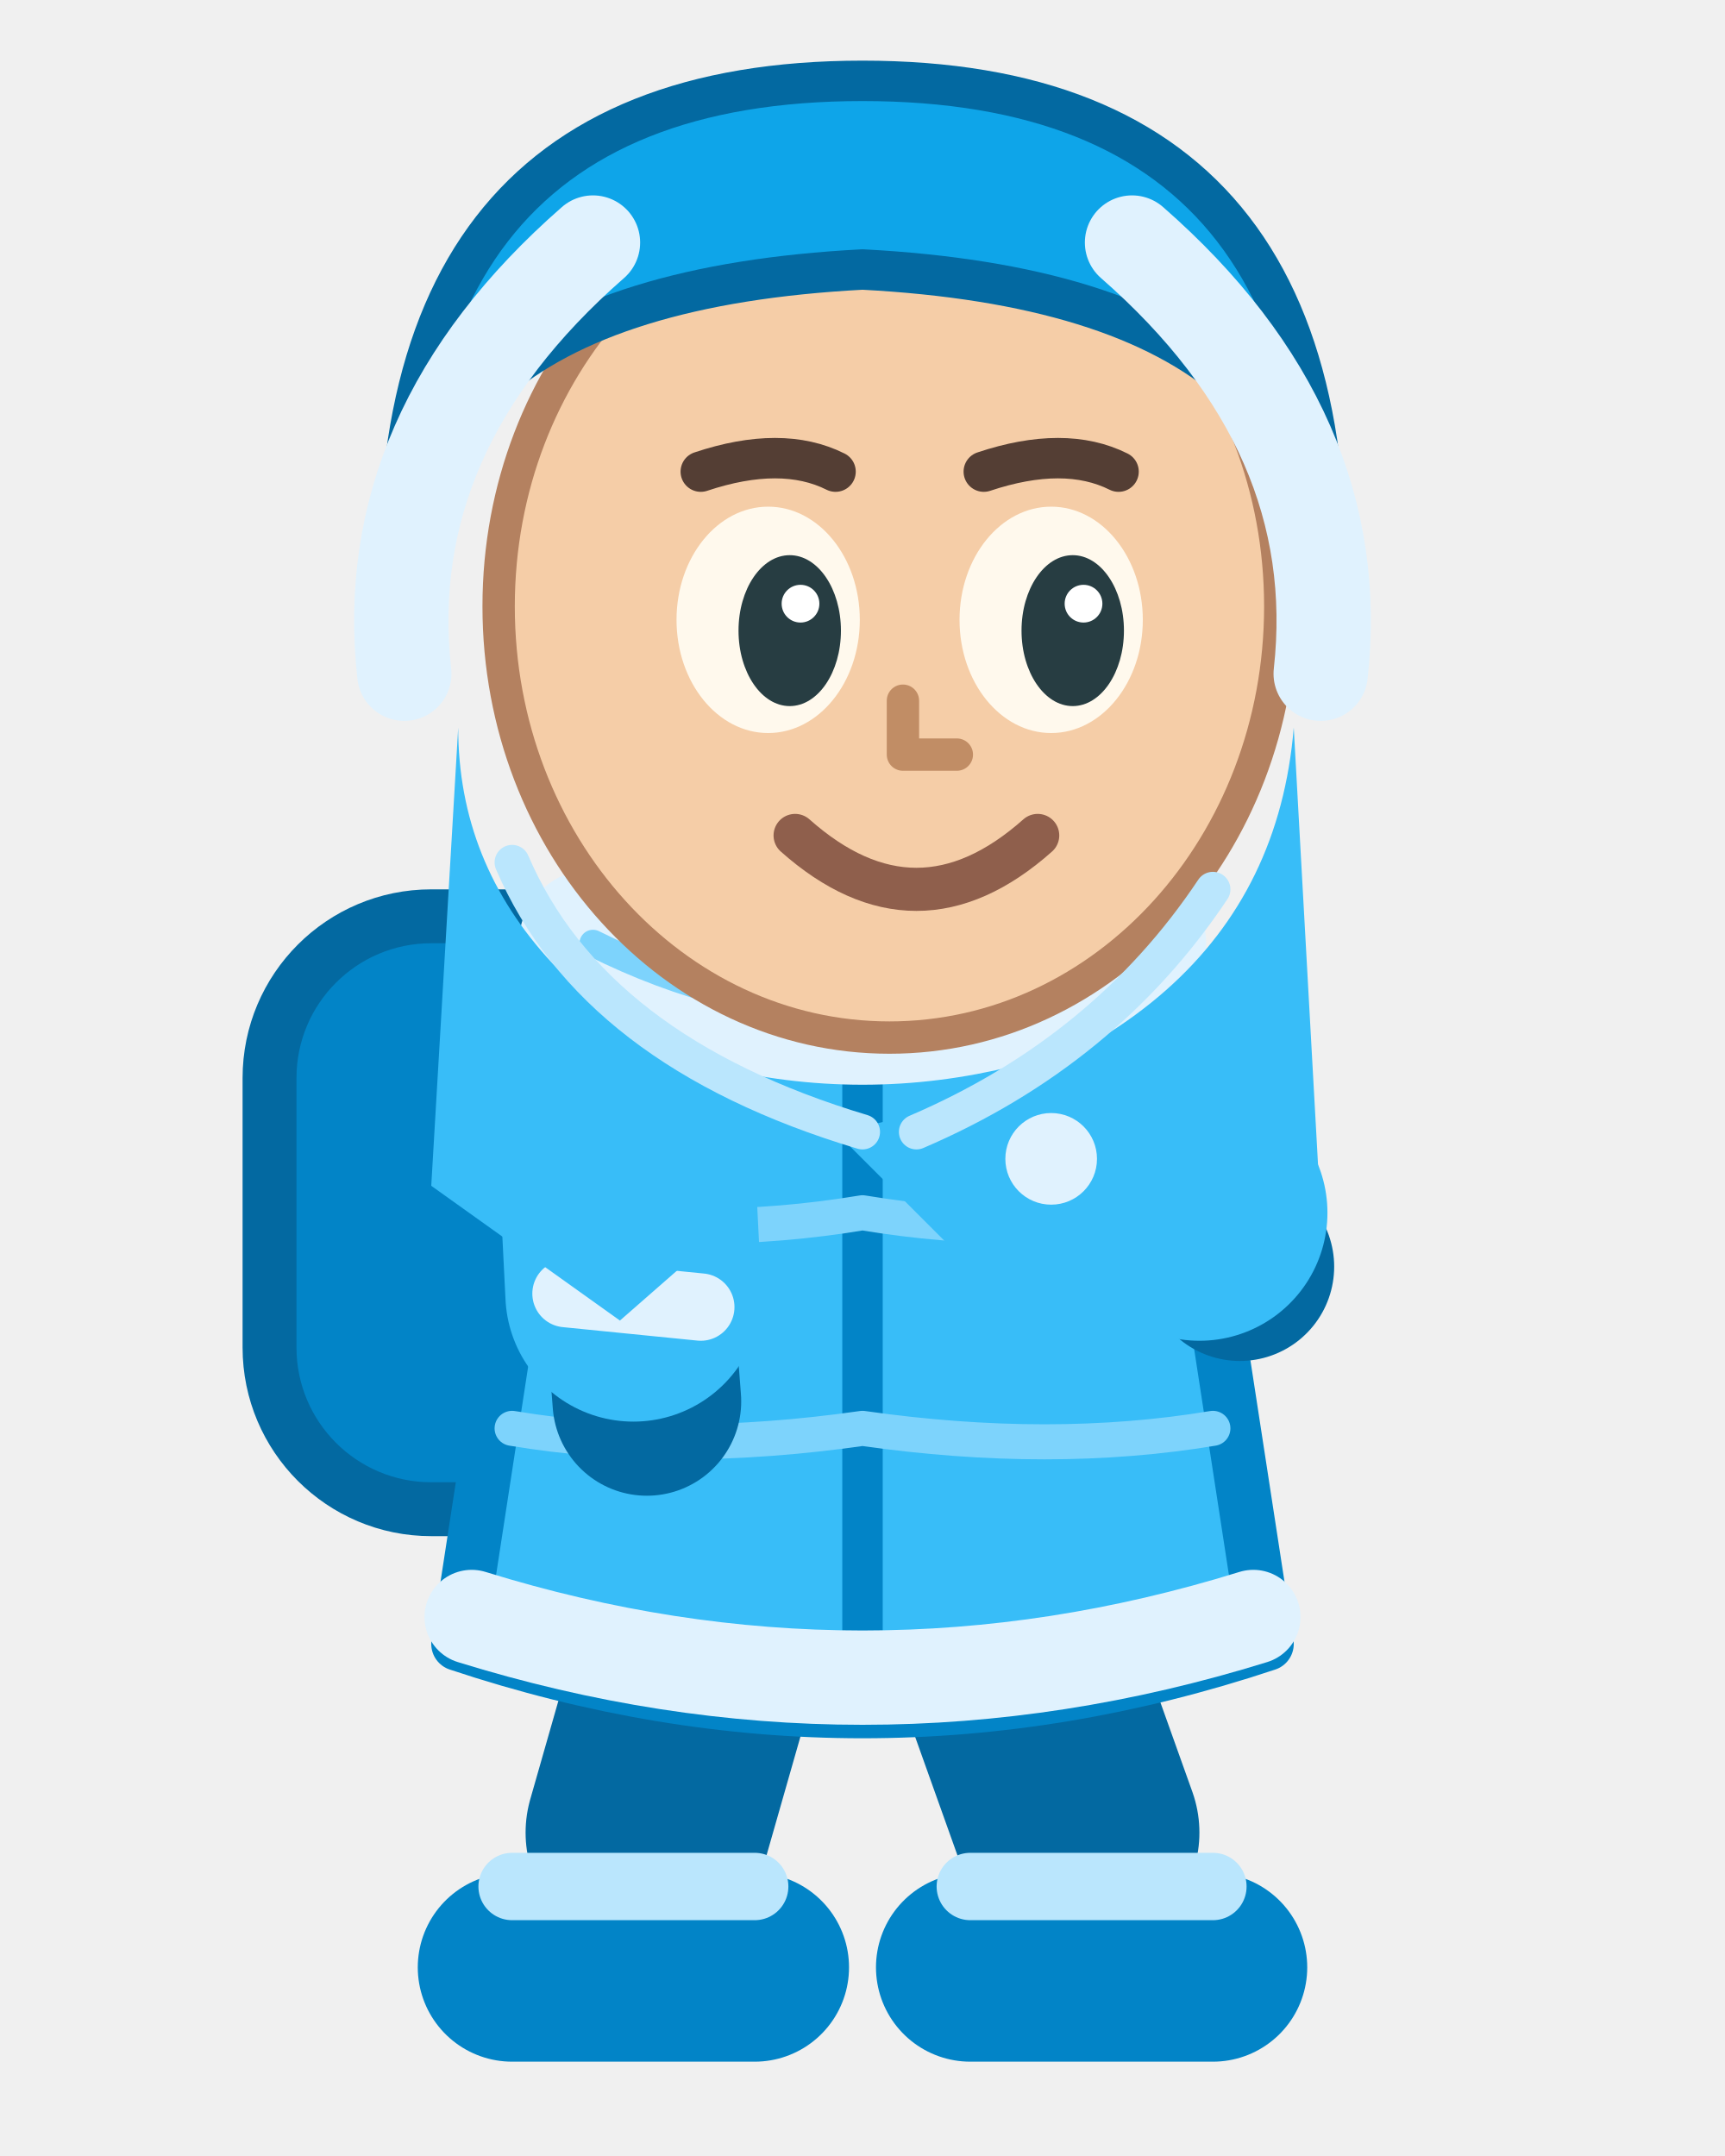
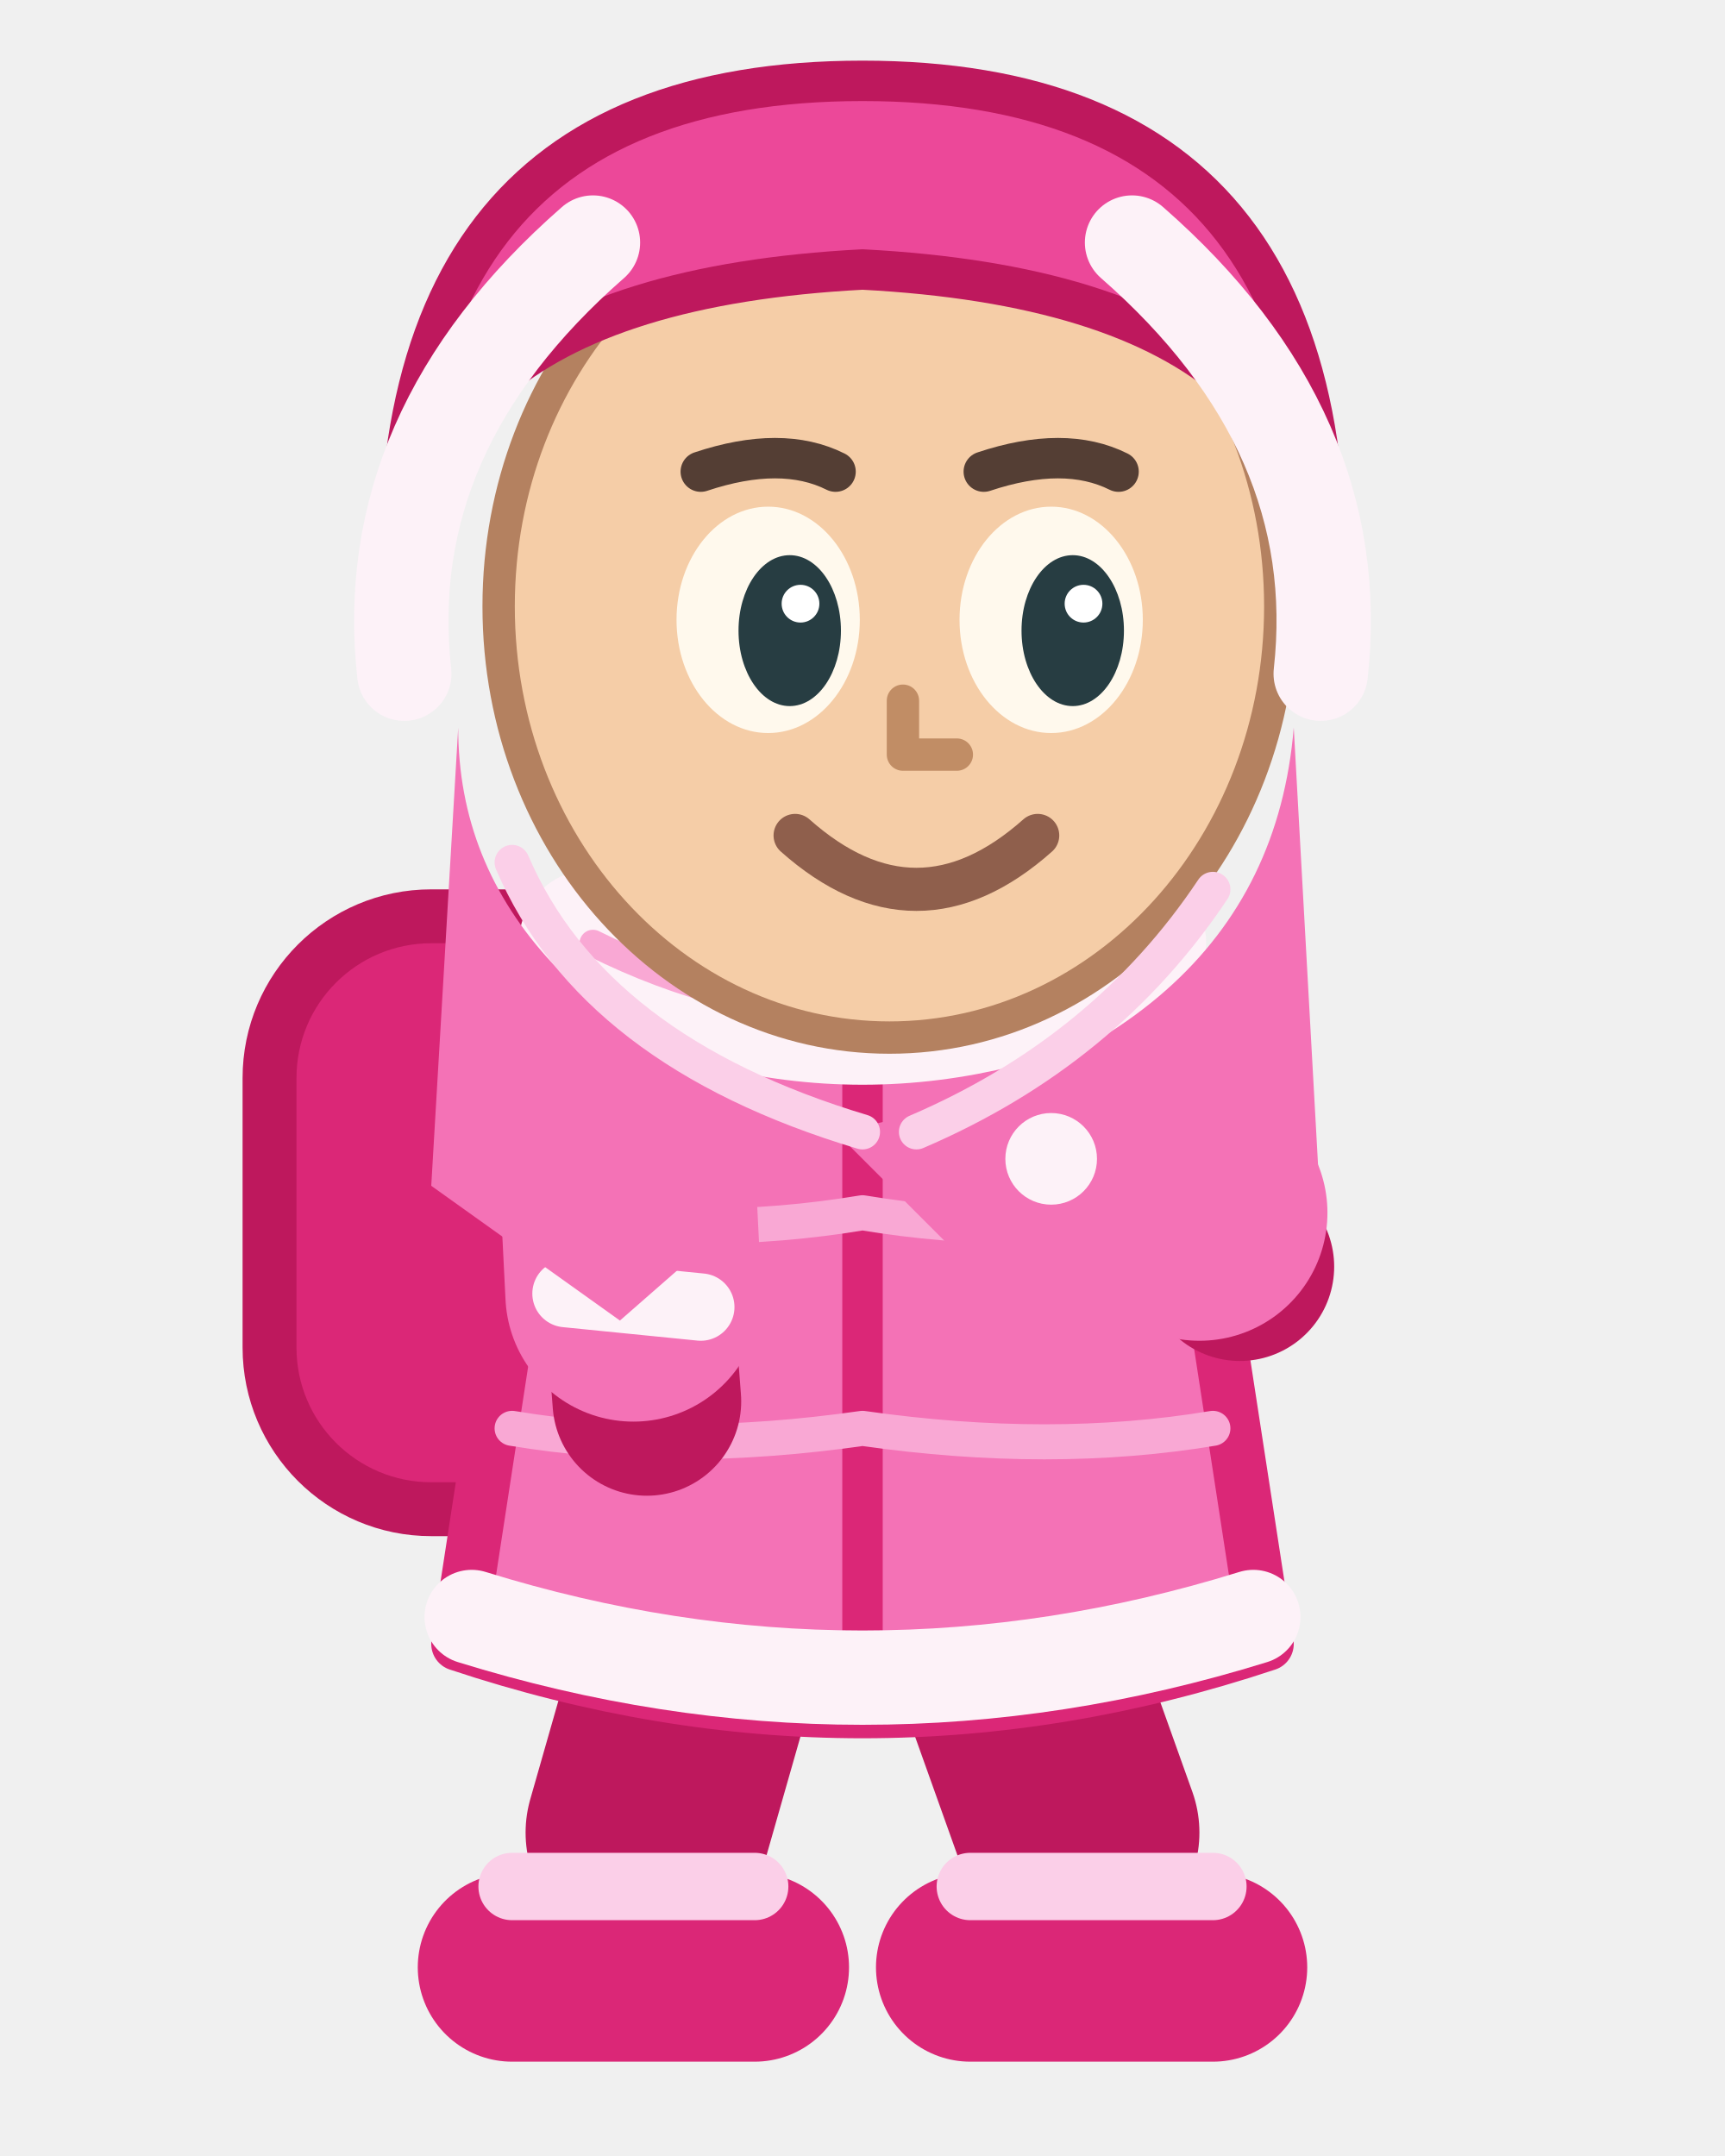
<svg xmlns="http://www.w3.org/2000/svg" width="64" height="80" viewBox="0 0 64 80">
  <g transform="translate(0 0)" stroke-linecap="round" stroke-linejoin="round">
-     <path d="M28 54 L24 68 M35 54 L40 68" stroke="#0369a1" stroke-width="9" />
-     <path d="M19 73h9 M36 73h9" stroke="#0284c7" stroke-width="7" />
-     <path d="M19 70h9 M36 70h9" stroke="#bae6fd" stroke-width="2.5" />
+     <path d="M28 54 L24 68 M35 54 L40 68" stroke="#be185d" stroke-width="9" />
+     <path d="M19 73h9 M36 73h9" stroke="#db2777" stroke-width="7" />
+     <path d="M19 70h9 M36 70h9" stroke="#fbcfe8" stroke-width="2.5" />
    <g transform="translate(0 0)">
-       <rect x="10" y="34" width="18" height="22" rx="6" fill="#0284c7" stroke="#0369a1" stroke-width="2" />
-       <path d="M21 35 Q32 32 43 35 L47 61 Q32 66 17 61 Z" fill="#38bdf8" stroke="#0284c7" stroke-width="2" />
-       <path d="M32 37 L32 63" stroke="#0284c7" stroke-width="1.5" />
-       <path d="M20 45 Q26 46 32 45 M32 45 Q38 46 44 45 M19 53 Q25 54 32 53 M32 53 Q39 54 45 53" fill="none" stroke="#7dd3fc" stroke-width="1.3" />
-       <path d="M17.5 60 Q32 64.5 46.5 60" fill="none" stroke="#e0f2fe" stroke-width="3.5" />
-       <path d="M23 39 L24 52" stroke="#0369a1" stroke-width="7" />
-       <path d="M23 38 L23.5 48" stroke="#38bdf8" stroke-width="9.5" />
-       <path d="M21 48 L26 48.5" stroke="#e0f2fe" stroke-width="2.5" />
-       <path d="M39 39 L46 47" stroke="#0369a1" stroke-width="7" />
-       <path d="M39 39 L44.5 45" stroke="#38bdf8" stroke-width="9.5" />
-       <path d="M42.5 46 L46.5 44" stroke="#e0f2fe" stroke-width="2.5" />
+       <rect x="10" y="34" width="18" height="22" rx="6" fill="#db2777" stroke="#be185d" stroke-width="2" />
+       <path d="M21 35 Q32 32 43 35 L47 61 Q32 66 17 61 Z" fill="#f472b6" stroke="#db2777" stroke-width="2" />
+       <path d="M32 37 L32 63" stroke="#db2777" stroke-width="1.5" />
+       <path d="M20 45 Q26 46 32 45 M32 45 Q38 46 44 45 M19 53 Q25 54 32 53 M32 53 Q39 54 45 53" fill="none" stroke="#f9a8d4" stroke-width="1.3" />
+       <path d="M17.5 60 Q32 64.5 46.5 60" fill="none" stroke="#fdf2f8" stroke-width="3.5" />
+       <path d="M23 39 L24 52" stroke="#be185d" stroke-width="7" />
+       <path d="M23 38 L23.5 48" stroke="#f472b6" stroke-width="9.5" />
+       <path d="M21 48 L26 48.5" stroke="#fdf2f8" stroke-width="2.5" />
+       <path d="M39 39 L46 47" stroke="#be185d" stroke-width="7" />
+       <path d="M39 39 L44.5 45" stroke="#f472b6" stroke-width="9.5" />
+       <path d="M42.5 46 L46.5 44" stroke="#fdf2f8" stroke-width="2.5" />
    </g>
    <g transform="translate(0 0)">
      <rect x="28" y="28" width="10" height="10" rx="4" fill="#e6a777" />
-       <path d="M22 35 Q32 40 42 35" fill="none" stroke="#e0f2fe" stroke-width="5.5" />
-       <path d="M22 35 Q32 40 42 35" fill="none" stroke="#7dd3fc" stroke-width="1" />
+       <path d="M22 35 Q32 40 42 35" fill="none" stroke="#fdf2f8" stroke-width="5.5" />
+       <path d="M22 35 Q32 40 42 35" fill="none" stroke="#f9a8d4" stroke-width="1" />
      <ellipse cx="33" cy="22.5" rx="14.5" ry="16" fill="#f5cda7" stroke="#b48160" stroke-width="1.2" />
-       <path d="M17 27Q17 37 31 42L23 49L16 44Z" fill="#38bdf8" />
-       <path d="M48 27Q47 39 31 42L39 50L49 45Z" fill="#38bdf8" />
-       <path d="M19 32Q22 39 32 42M45 33Q41 39 34 42" fill="none" stroke="#bae6fd" stroke-width="1.3" />
-       <circle cx="39" cy="43" r="1.7" fill="#e0f2fe" />
+       <path d="M17 27Q17 37 31 42L23 49L16 44Z" fill="#f472b6" />
+       <path d="M48 27Q47 39 31 42L39 50L49 45Z" fill="#f472b6" />
+       <path d="M19 32Q22 39 32 42M45 33Q41 39 34 42" fill="none" stroke="#fbcfe8" stroke-width="1.3" />
+       <circle cx="39" cy="43" r="1.7" fill="#fdf2f8" />
      <ellipse cx="28.5" cy="23" rx="3.4" ry="4.2" fill="#fff9ed" />
      <ellipse cx="39" cy="23" rx="3.4" ry="4.2" fill="#fff9ed" />
      <ellipse cx="29.3" cy="23.4" rx="1.9" ry="2.8" fill="#273d42" />
      <ellipse cx="39.8" cy="23.4" rx="1.9" ry="2.8" fill="#273d42" />
      <circle cx="29.7" cy="22.4" r="0.7" fill="#fff" />
      <circle cx="40.2" cy="22.4" r="0.7" fill="#fff" />
      <path d="M26 17.5q3-1 5 0 M36.5 17.5q3-1 5 0" fill="none" stroke="#543e34" stroke-width="1.5" />
      <path d="M33.5 26v2h2" fill="none" stroke="#c18d65" stroke-width="1.2" />
      <path d="M29.5 31q4.5 4 9 0" fill="none" stroke="#8f5f4c" stroke-width="1.6" />
-       <path d="M15 25 Q13 3 32 3 Q51 3 49 25 Q51 11 32 10 Q13 11 15 25 Z" fill="#0ea5e9" stroke="#0369a1" stroke-width="1.5" />
-       <path d="M15 25 Q14 16 22 9 M49 25 Q50 16 42 9" fill="none" stroke="#e0f2fe" stroke-width="3.5" stroke-linecap="round" />
+       <path d="M15 25 Q13 3 32 3 Q51 3 49 25 Q51 11 32 10 Q13 11 15 25 Z" fill="#ec4899" stroke="#be185d" stroke-width="1.5" />
+       <path d="M15 25 Q14 16 22 9 M49 25 Q50 16 42 9" fill="none" stroke="#fdf2f8" stroke-width="3.5" stroke-linecap="round" />
    </g>
  </g>
</svg>
